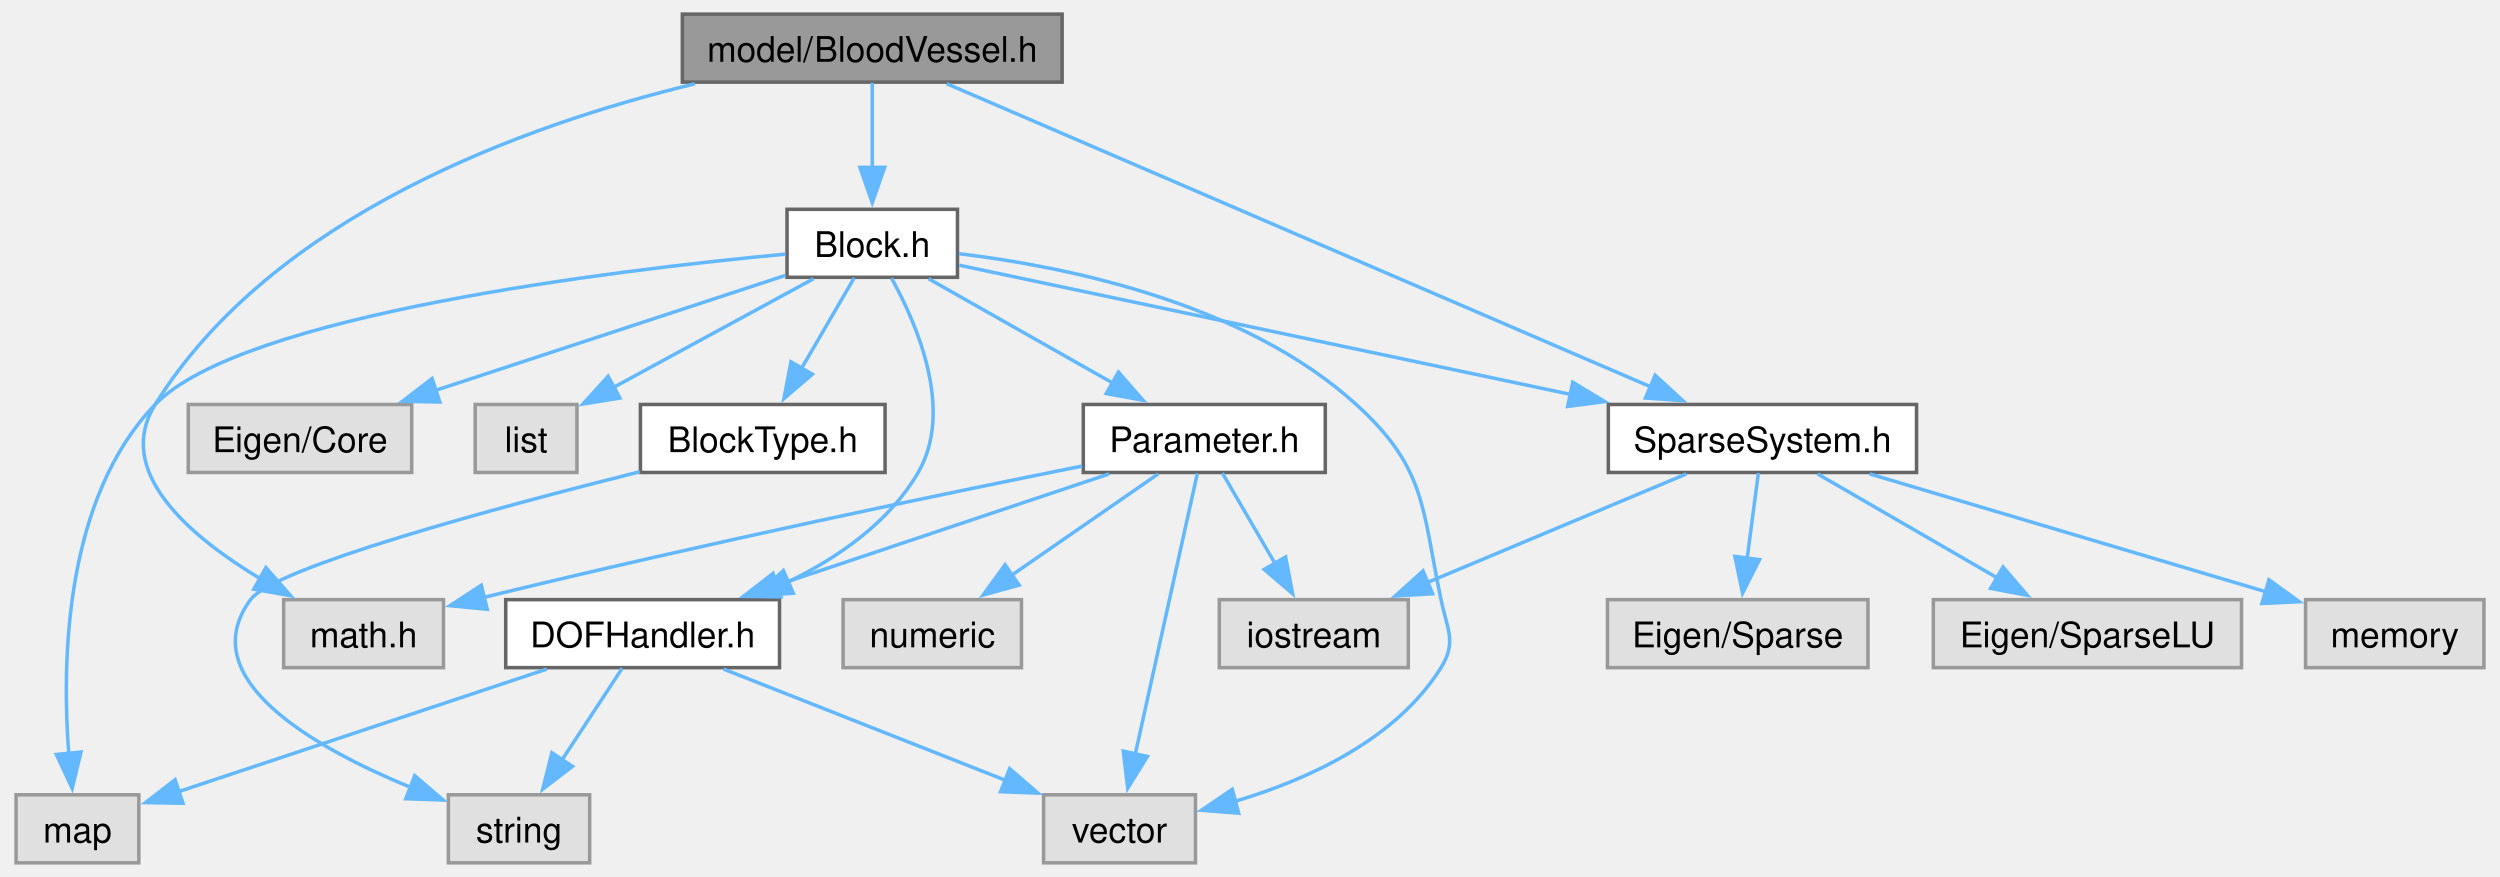
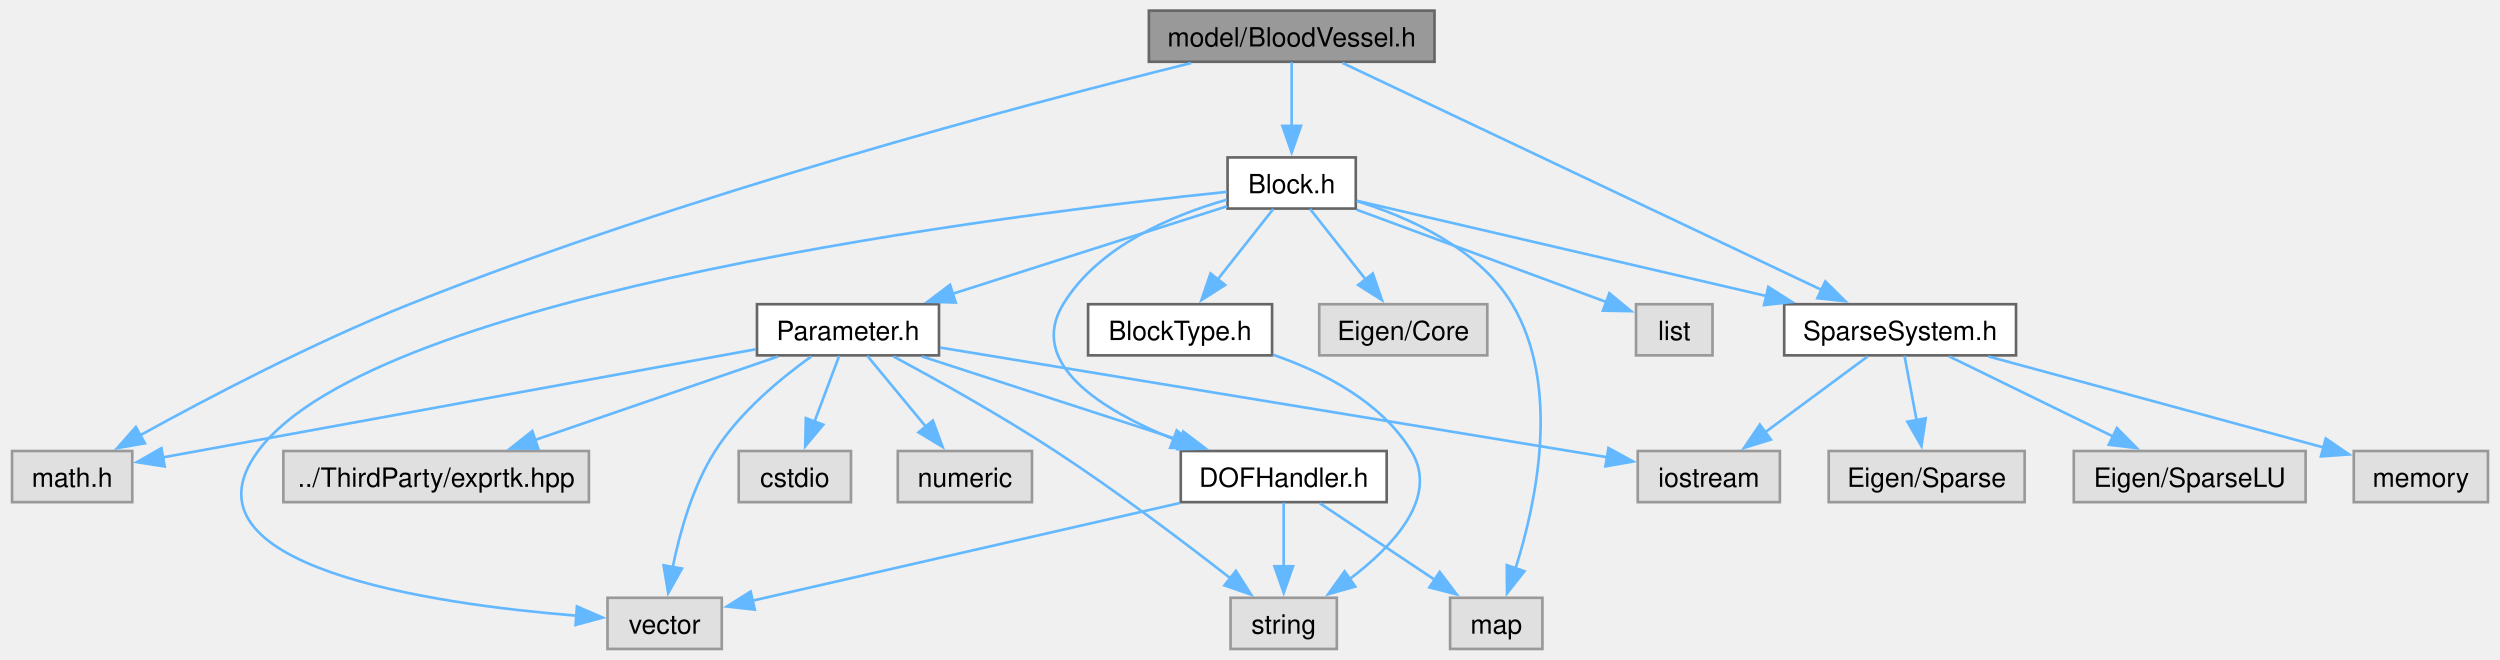
- <svg xmlns="http://www.w3.org/2000/svg" xmlns:xlink="http://www.w3.org/1999/xlink" width="707pt" height="248pt" viewBox="0.00 0.00 706.62 248.25">
+ <svg xmlns="http://www.w3.org/2000/svg" xmlns:xlink="http://www.w3.org/1999/xlink" width="940pt" height="248pt" viewBox="0.00 0.00 939.88 248.25">
  <g id="graph0" class="graph" transform="scale(1 1) rotate(0) translate(4 244.25)">
    <g id="Node000001" class="node">
      <g id="a_Node000001">
        <a xlink:title="model::BloodVessel source file">
-           <polygon fill="#999999" stroke="#666666" points="296.12,-240.25 188.62,-240.25 188.62,-221 296.12,-221 296.12,-240.25" />
-           <text text-anchor="middle" x="242.38" y="-226.75" font-family="Helvetica,sans-Serif" font-size="10.00">model/BloodVessel.h</text>
+           <polygon fill="#999999" stroke="#666666" points="535.38,-240.25 427.88,-240.25 427.88,-221 535.38,-221 535.38,-240.25" />
+           <text text-anchor="middle" x="481.62" y="-226.75" font-family="Helvetica,sans-Serif" font-size="10.00">model/BloodVessel.h</text>
        </a>
      </g>
    </g>
    <g id="Node000002" class="node">
      <g id="a_Node000002">
        <a xlink:title=" ">
-           <polygon fill="#e0e0e0" stroke="#999999" points="121,-74.5 75.75,-74.5 75.75,-55.25 121,-55.25 121,-74.5" />
-           <text text-anchor="middle" x="98.38" y="-61" font-family="Helvetica,sans-Serif" font-size="10.00">math.h</text>
+           <polygon fill="#e0e0e0" stroke="#999999" points="45.25,-74.5 0,-74.5 0,-55.25 45.25,-55.25 45.25,-74.5" />
+           <text text-anchor="middle" x="22.62" y="-61" font-family="Helvetica,sans-Serif" font-size="10.00">math.h</text>
        </a>
      </g>
    </g>
    <g id="edge1_Node000001_Node000002" class="edge">
      <g id="a_edge1_Node000001_Node000002">
        <a xlink:title=" ">
-           <path fill="none" stroke="#63b8ff" d="M192.16,-220.53C143.58,-208.78 72.59,-183.1 39.38,-129.75 27.64,-110.89 48.88,-92.61 69.07,-80.47" />
-           <polygon fill="#63b8ff" stroke="#63b8ff" points="70.73,-83.56 77.73,-75.61 67.3,-77.45 70.73,-83.56" />
+           <path fill="none" stroke="#63b8ff" d="M443.81,-220.54C381.42,-205.04 253.49,-171.13 149.62,-129.75 113.31,-115.28 73.32,-94.27 48.1,-80.35" />
+           <polygon fill="#63b8ff" stroke="#63b8ff" points="50.01,-77.4 39.58,-75.59 46.6,-83.52 50.01,-77.4" />
        </a>
      </g>
    </g>
    <g id="Node000003" class="node">
      <g id="a_Node000003">
        <a xlink:href="_block_8h.html" target="_top" xlink:title="model::Block source file">
-           <polygon fill="white" stroke="#666666" points="266.5,-185 218.25,-185 218.25,-165.75 266.5,-165.75 266.5,-185" />
-           <text text-anchor="middle" x="242.38" y="-171.5" font-family="Helvetica,sans-Serif" font-size="10.00">Block.h</text>
+           <polygon fill="white" stroke="#666666" points="505.75,-185 457.5,-185 457.5,-165.75 505.75,-165.75 505.75,-185" />
+           <text text-anchor="middle" x="481.62" y="-171.5" font-family="Helvetica,sans-Serif" font-size="10.00">Block.h</text>
        </a>
      </g>
    </g>
    <g id="edge2_Node000001_Node000003" class="edge">
      <g id="a_edge2_Node000001_Node000003">
        <a xlink:title=" ">
-           <path fill="none" stroke="#63b8ff" d="M242.38,-220.83C242.38,-214.32 242.38,-205.17 242.38,-196.87" />
-           <polygon fill="#63b8ff" stroke="#63b8ff" points="245.88,-196.87 242.38,-186.87 238.88,-196.87 245.88,-196.87" />
-         </a>
-       </g>
-     </g>
-     <g id="Node000014" class="node">
-       <g id="a_Node000014">
+           <path fill="none" stroke="#63b8ff" d="M481.62,-220.83C481.62,-214.32 481.62,-205.17 481.62,-196.87" />
+           <polygon fill="#63b8ff" stroke="#63b8ff" points="485.13,-196.87 481.63,-186.87 478.13,-196.87 485.13,-196.87" />
+         </a>
+       </g>
+     </g>
+     <g id="Node000016" class="node">
+       <g id="a_Node000016">
        <a xlink:href="_sparse_system_8h.html" target="_top" xlink:title="SparseSystem source file.">
-           <polygon fill="white" stroke="#666666" points="538,-129.75 450.75,-129.75 450.75,-110.5 538,-110.5 538,-129.75" />
-           <text text-anchor="middle" x="494.38" y="-116.25" font-family="Helvetica,sans-Serif" font-size="10.00">SparseSystem.h</text>
-         </a>
-       </g>
-     </g>
-     <g id="edge24_Node000001_Node000014" class="edge">
-       <g id="a_edge24_Node000001_Node000014">
-         <a xlink:title=" ">
-           <path fill="none" stroke="#63b8ff" d="M263.43,-220.56C307.71,-201.49 410.71,-157.15 462.88,-134.68" />
-           <polygon fill="#63b8ff" stroke="#63b8ff" points="464.01,-138.01 471.82,-130.84 461.25,-131.58 464.01,-138.01" />
+           <polygon fill="white" stroke="#666666" points="754.25,-129.75 667,-129.75 667,-110.5 754.25,-110.5 754.25,-129.75" />
+           <text text-anchor="middle" x="710.62" y="-116.25" font-family="Helvetica,sans-Serif" font-size="10.00">SparseSystem.h</text>
+         </a>
+       </g>
+     </g>
+     <g id="edge27_Node000001_Node000016" class="edge">
+       <g id="a_edge27_Node000001_Node000016">
+         <a xlink:title=" ">
+           <path fill="none" stroke="#63b8ff" d="M500.76,-220.56C540.75,-201.61 633.42,-157.7 681.11,-135.11" />
+           <polygon fill="#63b8ff" stroke="#63b8ff" points="682.48,-138.33 690.02,-130.89 679.48,-132.01 682.48,-138.33" />
        </a>
      </g>
    </g>
    <g id="Node000004" class="node">
      <g id="a_Node000004">
        <a xlink:title=" ">
-           <polygon fill="#e0e0e0" stroke="#999999" points="112,-129.75 48.75,-129.75 48.75,-110.5 112,-110.5 112,-129.75" />
-           <text text-anchor="middle" x="80.38" y="-116.25" font-family="Helvetica,sans-Serif" font-size="10.00">Eigen/Core</text>
+           <polygon fill="#e0e0e0" stroke="#999999" points="555.25,-129.75 492,-129.75 492,-110.5 555.25,-110.5 555.25,-129.75" />
+           <text text-anchor="middle" x="523.62" y="-116.25" font-family="Helvetica,sans-Serif" font-size="10.00">Eigen/Core</text>
        </a>
      </g>
    </g>
    <g id="edge3_Node000003_Node000004" class="edge">
      <g id="a_edge3_Node000003_Node000004">
        <a xlink:title=" ">
-           <path fill="none" stroke="#63b8ff" d="M217.77,-166.29C191.44,-157.63 149.33,-143.79 118.66,-133.71" />
-           <polygon fill="#63b8ff" stroke="#63b8ff" points="119.96,-130.45 109.37,-130.65 117.77,-137.1 119.96,-130.45" />
+           <path fill="none" stroke="#63b8ff" d="M488.56,-165.58C494.24,-158.38 502.46,-147.96 509.52,-139.01" />
+           <polygon fill="#63b8ff" stroke="#63b8ff" points="512.16,-141.32 515.6,-131.3 506.66,-136.98 512.16,-141.32" />
        </a>
      </g>
    </g>
    <g id="Node000005" class="node">
      <g id="a_Node000005">
        <a xlink:title=" ">
-           <polygon fill="#e0e0e0" stroke="#999999" points="158.78,-129.75 129.97,-129.75 129.97,-110.5 158.78,-110.5 158.78,-129.75" />
-           <text text-anchor="middle" x="144.38" y="-116.25" font-family="Helvetica,sans-Serif" font-size="10.00">list</text>
+           <polygon fill="#e0e0e0" stroke="#999999" points="640.02,-129.75 611.23,-129.75 611.23,-110.5 640.02,-110.5 640.02,-129.75" />
+           <text text-anchor="middle" x="625.62" y="-116.25" font-family="Helvetica,sans-Serif" font-size="10.00">list</text>
        </a>
      </g>
    </g>
    <g id="edge4_Node000003_Node000005" class="edge">
      <g id="a_edge4_Node000003_Node000005">
        <a xlink:title=" ">
-           <path fill="none" stroke="#63b8ff" d="M225.75,-165.34C210.14,-156.86 186.59,-144.06 168.83,-134.42" />
-           <polygon fill="#63b8ff" stroke="#63b8ff" points="170.94,-131.58 160.48,-129.88 167.6,-137.73 170.94,-131.58" />
+           <path fill="none" stroke="#63b8ff" d="M506.05,-165.34C532.19,-155.67 573.48,-140.41 600.05,-130.58" />
+           <polygon fill="#63b8ff" stroke="#63b8ff" points="601.2,-133.89 609.37,-127.14 598.78,-127.32 601.2,-133.89" />
        </a>
      </g>
    </g>
    <g id="Node000006" class="node">
      <g id="a_Node000006">
        <a xlink:title=" ">
-           <polygon fill="#e0e0e0" stroke="#999999" points="34.75,-19.25 0,-19.25 0,0 34.75,0 34.75,-19.25" />
-           <text text-anchor="middle" x="17.38" y="-5.75" font-family="Helvetica,sans-Serif" font-size="10.00">map</text>
+           <polygon fill="#e0e0e0" stroke="#999999" points="576,-19.25 541.25,-19.25 541.25,0 576,0 576,-19.25" />
+           <text text-anchor="middle" x="558.62" y="-5.75" font-family="Helvetica,sans-Serif" font-size="10.00">map</text>
        </a>
      </g>
    </g>
    <g id="edge5_Node000003_Node000006" class="edge">
      <g id="a_edge5_Node000003_Node000006">
        <a xlink:title=" ">
-           <path fill="none" stroke="#63b8ff" d="M217.83,-172.32C169.35,-167.76 63.89,-155.11 39.38,-129.75 13.75,-103.24 12.9,-57.17 14.92,-30.77" />
-           <polygon fill="#63b8ff" stroke="#63b8ff" points="18.37,-31.36 15.89,-21.06 11.41,-30.66 18.37,-31.36" />
+           <path fill="none" stroke="#63b8ff" d="M506.06,-168.59C525.7,-162.51 552.03,-150.81 564.62,-129.75 583.07,-98.89 573.74,-55.11 565.82,-30.12" />
+           <polygon fill="#63b8ff" stroke="#63b8ff" points="569.23,-29.25 562.67,-20.93 562.61,-31.52 569.23,-29.25" />
        </a>
      </g>
    </g>
    <g id="Node000007" class="node">
      <g id="a_Node000007">
        <a xlink:title=" ">
-           <polygon fill="#e0e0e0" stroke="#999999" points="333.88,-19.25 290.88,-19.25 290.88,0 333.88,0 333.88,-19.25" />
-           <text text-anchor="middle" x="312.38" y="-5.75" font-family="Helvetica,sans-Serif" font-size="10.00">vector</text>
+           <polygon fill="#e0e0e0" stroke="#999999" points="267.12,-19.25 224.12,-19.25 224.12,0 267.12,0 267.12,-19.25" />
+           <text text-anchor="middle" x="245.62" y="-5.75" font-family="Helvetica,sans-Serif" font-size="10.00">vector</text>
        </a>
      </g>
    </g>
    <g id="edge6_Node000003_Node000007" class="edge">
      <g id="a_edge6_Node000003_Node000007">
        <a xlink:title=" ">
-           <path fill="none" stroke="#63b8ff" d="M266.93,-172.43C296.94,-168.83 347.64,-158.61 379.38,-129.75 399.18,-111.74 397.93,-100.71 403.38,-74.5 405.12,-66.12 407.9,-62.51 403.38,-55.25 390.65,-34.84 365.57,-23.5 344.96,-17.37" />
-           <polygon fill="#63b8ff" stroke="#63b8ff" points="346.1,-14.05 335.54,-14.86 344.3,-20.82 346.1,-14.05" />
+           <path fill="none" stroke="#63b8ff" d="M457.23,-172.04C378.99,-163.99 136.92,-134.53 92.62,-74.5 60.45,-30.9 158.34,-16.88 212.4,-12.52" />
+           <polygon fill="#63b8ff" stroke="#63b8ff" points="212.61,-16.01 222.33,-11.79 212.1,-9.03 212.61,-16.01" />
        </a>
      </g>
    </g>
    <g id="Node000008" class="node">
      <g id="a_Node000008">
        <a xlink:href="_block_type_8h.html" target="_top" xlink:title="Specifies the types of blocks and their parameters.">
-           <polygon fill="white" stroke="#666666" points="246,-129.75 176.75,-129.75 176.75,-110.5 246,-110.5 246,-129.75" />
-           <text text-anchor="middle" x="211.38" y="-116.25" font-family="Helvetica,sans-Serif" font-size="10.00">BlockType.h</text>
+           <polygon fill="white" stroke="#666666" points="474.25,-129.75 405,-129.75 405,-110.5 474.25,-110.5 474.25,-129.75" />
+           <text text-anchor="middle" x="439.62" y="-116.25" font-family="Helvetica,sans-Serif" font-size="10.00">BlockType.h</text>
        </a>
      </g>
    </g>
    <g id="edge7_Node000003_Node000008" class="edge">
      <g id="a_edge7_Node000003_Node000008">
        <a xlink:title=" ">
-           <path fill="none" stroke="#63b8ff" d="M237.26,-165.58C233.2,-158.61 227.38,-148.62 222.29,-139.87" />
-           <polygon fill="#63b8ff" stroke="#63b8ff" points="225.42,-138.3 217.37,-131.42 219.37,-141.82 225.42,-138.3" />
+           <path fill="none" stroke="#63b8ff" d="M474.69,-165.58C469.01,-158.38 460.79,-147.96 453.73,-139.01" />
+           <polygon fill="#63b8ff" stroke="#63b8ff" points="456.59,-136.98 447.65,-131.3 451.09,-141.32 456.59,-136.98" />
        </a>
      </g>
    </g>
    <g id="Node000010" class="node">
      <g id="a_Node000010">
        <a xlink:href="_d_o_f_handler_8h.html" target="_top" xlink:title="model::DOFHandler source file">
-           <polygon fill="white" stroke="#666666" points="216.12,-74.5 138.62,-74.5 138.62,-55.25 216.12,-55.25 216.12,-74.5" />
-           <text text-anchor="middle" x="177.38" y="-61" font-family="Helvetica,sans-Serif" font-size="10.00">DOFHandler.h</text>
+           <polygon fill="white" stroke="#666666" points="517.38,-74.5 439.88,-74.5 439.88,-55.25 517.38,-55.25 517.38,-74.5" />
+           <text text-anchor="middle" x="478.62" y="-61" font-family="Helvetica,sans-Serif" font-size="10.00">DOFHandler.h</text>
        </a>
      </g>
    </g>
    <g id="edge9_Node000003_Node000010" class="edge">
      <g id="a_edge9_Node000003_Node000010">
        <a xlink:title=" ">
-           <path fill="none" stroke="#63b8ff" d="M247.83,-165.49C255.02,-152.54 265.59,-128.12 255.38,-110.5 247.19,-96.38 232.67,-86.35 218.36,-79.42" />
-           <polygon fill="#63b8ff" stroke="#63b8ff" points="220.02,-76.33 209.45,-75.52 217.21,-82.74 220.02,-76.33" />
+           <path fill="none" stroke="#63b8ff" d="M457.15,-169.08C436.73,-163.23 408.9,-151.6 395.62,-129.75 382,-107.32 410.12,-89.88 437.25,-78.93" />
+           <polygon fill="#63b8ff" stroke="#63b8ff" points="438.36,-82.25 446.48,-75.45 435.89,-75.7 438.36,-82.25" />
        </a>
      </g>
    </g>
    <g id="Node000011" class="node">
      <g id="a_Node000011">
        <a xlink:href="_parameter_8h.html" target="_top" xlink:title="model::Parameter source file">
-           <polygon fill="white" stroke="#666666" points="370.62,-129.75 302.12,-129.75 302.12,-110.5 370.62,-110.5 370.62,-129.75" />
-           <text text-anchor="middle" x="336.38" y="-116.25" font-family="Helvetica,sans-Serif" font-size="10.00">Parameter.h</text>
+           <polygon fill="white" stroke="#666666" points="348.88,-129.75 280.38,-129.75 280.38,-110.5 348.88,-110.5 348.88,-129.75" />
+           <text text-anchor="middle" x="314.62" y="-116.25" font-family="Helvetica,sans-Serif" font-size="10.00">Parameter.h</text>
        </a>
      </g>
    </g>
    <g id="edge13_Node000003_Node000011" class="edge">
      <g id="a_edge13_Node000003_Node000011">
        <a xlink:title=" ">
-           <path fill="none" stroke="#63b8ff" d="M258.32,-165.34C272.64,-157.23 293.91,-145.18 310.63,-135.71" />
-           <polygon fill="#63b8ff" stroke="#63b8ff" points="312.06,-138.92 319.03,-130.95 308.61,-132.83 312.06,-138.92" />
-         </a>
-       </g>
-     </g>
-     <g id="edge19_Node000003_Node000014" class="edge">
-       <g id="a_edge19_Node000003_Node000014">
-         <a xlink:title=" ">
-           <path fill="none" stroke="#63b8ff" d="M267,-169.17C306.89,-160.74 386.57,-143.9 440.2,-132.57" />
-           <polygon fill="#63b8ff" stroke="#63b8ff" points="440.68,-136.05 449.74,-130.56 439.23,-129.2 440.68,-136.05" />
+           <path fill="none" stroke="#63b8ff" d="M457.34,-166.63C430.23,-157.99 385.97,-143.87 353.92,-133.65" />
+           <polygon fill="#63b8ff" stroke="#63b8ff" points="355.17,-130.38 344.58,-130.68 353.04,-137.05 355.17,-130.38" />
+         </a>
+       </g>
+     </g>
+     <g id="edge22_Node000003_Node000016" class="edge">
+       <g id="a_edge22_Node000003_Node000016">
+         <a xlink:title=" ">
+           <path fill="none" stroke="#63b8ff" d="M506.13,-168.68C542.77,-160.16 612.62,-143.91 660.39,-132.81" />
+           <polygon fill="#63b8ff" stroke="#63b8ff" points="661.01,-136.26 669.96,-130.58 659.42,-129.44 661.01,-136.26" />
        </a>
      </g>
    </g>
    <g id="Node000009" class="node">
      <g id="a_Node000009">
        <a xlink:title=" ">
-           <polygon fill="#e0e0e0" stroke="#999999" points="162.38,-19.25 122.38,-19.25 122.38,0 162.38,0 162.38,-19.25" />
-           <text text-anchor="middle" x="142.38" y="-5.75" font-family="Helvetica,sans-Serif" font-size="10.00">string</text>
+           <polygon fill="#e0e0e0" stroke="#999999" points="498.62,-19.25 458.62,-19.25 458.62,0 498.62,0 498.62,-19.25" />
+           <text text-anchor="middle" x="478.62" y="-5.75" font-family="Helvetica,sans-Serif" font-size="10.00">string</text>
        </a>
      </g>
    </g>
    <g id="edge8_Node000008_Node000009" class="edge">
      <g id="a_edge8_Node000008_Node000009">
        <a xlink:title=" ">
-           <path fill="none" stroke="#63b8ff" d="M176.6,-110.72C135.88,-100.52 73.08,-83.58 66.38,-74.5 49.92,-52.22 84.06,-32.75 111.76,-21.33" />
-           <polygon fill="#63b8ff" stroke="#63b8ff" points="112.86,-24.66 120.91,-17.77 110.32,-18.14 112.86,-24.66" />
+           <path fill="none" stroke="#63b8ff" d="M474.63,-110.72C493.55,-104.2 515.3,-93.04 526.62,-74.5 537.24,-57.12 519.9,-38.67 503.17,-26.09" />
+           <polygon fill="#63b8ff" stroke="#63b8ff" points="505.56,-23.49 495.36,-20.62 501.54,-29.22 505.56,-23.49" />
        </a>
      </g>
    </g>
    <g id="edge10_Node000010_Node000006" class="edge">
      <g id="a_edge10_Node000010_Node000006">
        <a xlink:title=" ">
-           <path fill="none" stroke="#63b8ff" d="M150.23,-54.84C121.27,-45.2 75.57,-29.99 46.04,-20.16" />
-           <polygon fill="#63b8ff" stroke="#63b8ff" points="47.24,-16.87 36.64,-17.04 45.02,-23.52 47.24,-16.87" />
+           <path fill="none" stroke="#63b8ff" d="M492.2,-54.84C504.03,-46.96 521.46,-35.36 535.5,-26.02" />
+           <polygon fill="#63b8ff" stroke="#63b8ff" points="537.34,-29 543.73,-20.54 533.46,-23.17 537.34,-29" />
        </a>
      </g>
    </g>
    <g id="edge12_Node000010_Node000007" class="edge">
      <g id="a_edge12_Node000010_Node000007">
        <a xlink:title=" ">
-           <path fill="none" stroke="#63b8ff" d="M200.28,-54.84C222.2,-46.2 255.47,-33.07 280.08,-23.36" />
-           <polygon fill="#63b8ff" stroke="#63b8ff" points="281.28,-26.65 289.3,-19.73 278.71,-20.14 281.28,-26.65" />
+           <path fill="none" stroke="#63b8ff" d="M439.63,-54.96C394.51,-44.65 321.01,-27.85 278.62,-18.16" />
+           <polygon fill="#63b8ff" stroke="#63b8ff" points="279.54,-14.79 269.01,-15.97 277.98,-21.61 279.54,-14.79" />
        </a>
      </g>
    </g>
    <g id="edge11_Node000010_Node000009" class="edge">
      <g id="a_edge11_Node000010_Node000009">
        <a xlink:title=" ">
-           <path fill="none" stroke="#63b8ff" d="M171.6,-55.08C166.96,-48.03 160.3,-37.9 154.51,-29.08" />
-           <polygon fill="#63b8ff" stroke="#63b8ff" points="157.53,-27.31 149.11,-20.87 151.68,-31.15 157.53,-27.31" />
+           <path fill="none" stroke="#63b8ff" d="M478.62,-55.08C478.62,-48.57 478.62,-39.42 478.62,-31.12" />
+           <polygon fill="#63b8ff" stroke="#63b8ff" points="482.13,-31.12 478.63,-21.12 475.13,-31.12 482.13,-31.12" />
        </a>
      </g>
    </g>
    <g id="edge14_Node000011_Node000002" class="edge">
      <g id="a_edge14_Node000011_Node000002">
        <a xlink:title=" ">
-           <path fill="none" stroke="#63b8ff" d="M301.8,-112.32C262.76,-104.5 197.09,-90.91 132.19,-75.09" />
-           <polygon fill="#63b8ff" stroke="#63b8ff" points="133.37,-71.78 122.83,-72.79 131.7,-78.58 133.37,-71.78" />
-         </a>
-       </g>
-     </g>
-     <g id="edge17_Node000011_Node000007" class="edge">
-       <g id="a_edge17_Node000011_Node000007">
-         <a xlink:title=" ">
-           <path fill="none" stroke="#63b8ff" d="M334.41,-110.25C330.6,-93 322.1,-54.58 316.84,-30.81" />
-           <polygon fill="#63b8ff" stroke="#63b8ff" points="320.27,-30.11 314.69,-21.1 313.44,-31.62 320.27,-30.11" />
-         </a>
-       </g>
-     </g>
-     <g id="edge18_Node000011_Node000010" class="edge">
-       <g id="a_edge18_Node000011_Node000010">
-         <a xlink:title=" ">
-           <path fill="none" stroke="#63b8ff" d="M309.4,-110.09C283.48,-101.41 244.06,-88.21 215.04,-78.49" />
-           <polygon fill="#63b8ff" stroke="#63b8ff" points="216.51,-75.29 205.91,-75.43 214.29,-81.93 216.51,-75.29" />
+           <path fill="none" stroke="#63b8ff" d="M279.98,-112.81C223.57,-102.52 112.54,-82.27 56.57,-72.07" />
+           <polygon fill="#63b8ff" stroke="#63b8ff" points="57.46,-68.67 47,-70.32 56.21,-75.56 57.46,-68.67" />
+         </a>
+       </g>
+     </g>
+     <g id="edge19_Node000011_Node000007" class="edge">
+       <g id="a_edge19_Node000011_Node000007">
+         <a xlink:title=" ">
+           <path fill="none" stroke="#63b8ff" d="M300.82,-110.09C289.54,-102.02 273.98,-89.23 264.62,-74.5 256.17,-61.18 251.33,-43.92 248.65,-30.7" />
+           <polygon fill="#63b8ff" stroke="#63b8ff" points="252.13,-30.26 246.96,-21.01 245.23,-31.47 252.13,-30.26" />
+         </a>
+       </g>
+     </g>
+     <g id="edge18_Node000011_Node000009" class="edge">
+       <g id="a_edge18_Node000011_Node000009">
+         <a xlink:title=" ">
+           <path fill="none" stroke="#63b8ff" d="M331.71,-110.12C347.75,-101.48 372.26,-87.82 392.62,-74.5 415.91,-59.27 441.36,-40.02 458.48,-26.65" />
+           <polygon fill="#63b8ff" stroke="#63b8ff" points="460.64,-29.41 466.34,-20.47 456.31,-23.91 460.64,-29.41" />
+         </a>
+       </g>
+     </g>
+     <g id="edge21_Node000011_Node000010" class="edge">
+       <g id="a_edge21_Node000011_Node000010">
+         <a xlink:title=" ">
+           <path fill="none" stroke="#63b8ff" d="M342.45,-110.09C369.19,-101.41 409.84,-88.21 439.77,-78.49" />
+           <polygon fill="#63b8ff" stroke="#63b8ff" points="440.8,-81.84 449.23,-75.42 438.64,-75.18 440.8,-81.84" />
        </a>
      </g>
    </g>
    <g id="Node000012" class="node">
      <g id="a_Node000012">
        <a xlink:title=" ">
-           <polygon fill="#e0e0e0" stroke="#999999" points="394.12,-74.5 340.62,-74.5 340.62,-55.25 394.12,-55.25 394.12,-74.5" />
-           <text text-anchor="middle" x="367.38" y="-61" font-family="Helvetica,sans-Serif" font-size="10.00">iostream</text>
+           <polygon fill="#e0e0e0" stroke="#999999" points="315.75,-74.5 273.5,-74.5 273.5,-55.25 315.75,-55.25 315.75,-74.5" />
+           <text text-anchor="middle" x="294.62" y="-61" font-family="Helvetica,sans-Serif" font-size="10.00">cstdio</text>
        </a>
      </g>
    </g>
    <g id="edge15_Node000011_Node000012" class="edge">
      <g id="a_edge15_Node000011_Node000012">
        <a xlink:title=" ">
-           <path fill="none" stroke="#63b8ff" d="M341.49,-110.33C345.55,-103.36 351.37,-93.37 356.46,-84.62" />
-           <polygon fill="#63b8ff" stroke="#63b8ff" points="359.38,-86.57 361.38,-76.17 353.33,-83.05 359.38,-86.57" />
+           <path fill="none" stroke="#63b8ff" d="M311.32,-110.33C308.79,-103.59 305.2,-94.02 301.99,-85.49" />
+           <polygon fill="#63b8ff" stroke="#63b8ff" points="305.32,-84.41 298.53,-76.28 298.77,-86.87 305.32,-84.41" />
        </a>
      </g>
    </g>
    <g id="Node000013" class="node">
      <g id="a_Node000013">
        <a xlink:title=" ">
-           <polygon fill="#e0e0e0" stroke="#999999" points="284.62,-74.5 234.12,-74.5 234.12,-55.25 284.62,-55.25 284.62,-74.5" />
-           <text text-anchor="middle" x="259.38" y="-61" font-family="Helvetica,sans-Serif" font-size="10.00">numeric</text>
+           <polygon fill="#e0e0e0" stroke="#999999" points="665.38,-74.5 611.88,-74.5 611.88,-55.25 665.38,-55.25 665.38,-74.5" />
+           <text text-anchor="middle" x="638.62" y="-61" font-family="Helvetica,sans-Serif" font-size="10.00">iostream</text>
        </a>
      </g>
    </g>
    <g id="edge16_Node000011_Node000013" class="edge">
      <g id="a_edge16_Node000011_Node000013">
        <a xlink:title=" ">
-           <path fill="none" stroke="#63b8ff" d="M323.31,-110.09C311.92,-102.21 295.15,-90.61 281.64,-81.27" />
-           <polygon fill="#63b8ff" stroke="#63b8ff" points="283.96,-78.62 273.75,-75.81 279.98,-84.38 283.96,-78.62" />
-         </a>
-       </g>
-     </g>
-     <g id="edge22_Node000014_Node000012" class="edge">
-       <g id="a_edge22_Node000014_Node000012">
-         <a xlink:title=" ">
-           <path fill="none" stroke="#63b8ff" d="M472.83,-110.09C452.76,-101.68 422.57,-89.02 399.63,-79.4" />
-           <polygon fill="#63b8ff" stroke="#63b8ff" points="401,-76.18 390.42,-75.54 398.29,-82.63 401,-76.18" />
+           <path fill="none" stroke="#63b8ff" d="M349.3,-113.43C410.46,-103.37 537.05,-82.57 600.55,-72.13" />
+           <polygon fill="#63b8ff" stroke="#63b8ff" points="600.85,-75.63 610.15,-70.55 599.72,-68.72 600.85,-75.63" />
+         </a>
+       </g>
+     </g>
+     <g id="Node000014" class="node">
+       <g id="a_Node000014">
+         <a xlink:title=" ">
+           <polygon fill="#e0e0e0" stroke="#999999" points="383.88,-74.5 333.38,-74.5 333.38,-55.25 383.88,-55.25 383.88,-74.5" />
+           <text text-anchor="middle" x="358.62" y="-61" font-family="Helvetica,sans-Serif" font-size="10.00">numeric</text>
+         </a>
+       </g>
+     </g>
+     <g id="edge17_Node000011_Node000014" class="edge">
+       <g id="a_edge17_Node000011_Node000014">
+         <a xlink:title=" ">
+           <path fill="none" stroke="#63b8ff" d="M321.89,-110.33C327.91,-103.05 336.64,-92.48 344.08,-83.48" />
+           <polygon fill="#63b8ff" stroke="#63b8ff" points="346.57,-85.96 350.24,-76.03 341.17,-81.51 346.57,-85.96" />
        </a>
      </g>
    </g>
    <g id="Node000015" class="node">
      <g id="a_Node000015">
        <a xlink:title=" ">
-           <polygon fill="#e0e0e0" stroke="#999999" points="524.25,-74.5 450.5,-74.5 450.5,-55.25 524.25,-55.25 524.25,-74.5" />
-           <text text-anchor="middle" x="487.38" y="-61" font-family="Helvetica,sans-Serif" font-size="10.00">Eigen/Sparse</text>
-         </a>
-       </g>
-     </g>
-     <g id="edge20_Node000014_Node000015" class="edge">
-       <g id="a_edge20_Node000014_Node000015">
-         <a xlink:title=" ">
-           <path fill="none" stroke="#63b8ff" d="M493.22,-110.33C492.35,-103.74 491.13,-94.46 490.03,-86.07" />
-           <polygon fill="#63b8ff" stroke="#63b8ff" points="493.53,-85.82 488.75,-76.36 486.59,-86.73 493.53,-85.82" />
-         </a>
-       </g>
-     </g>
-     <g id="Node000016" class="node">
-       <g id="a_Node000016">
-         <a xlink:title=" ">
-           <polygon fill="#e0e0e0" stroke="#999999" points="630,-74.5 542.75,-74.5 542.75,-55.25 630,-55.25 630,-74.5" />
-           <text text-anchor="middle" x="586.38" y="-61" font-family="Helvetica,sans-Serif" font-size="10.00">Eigen/SparseLU</text>
-         </a>
-       </g>
-     </g>
-     <g id="edge21_Node000014_Node000016" class="edge">
-       <g id="a_edge21_Node000014_Node000016">
-         <a xlink:title=" ">
-           <path fill="none" stroke="#63b8ff" d="M509.98,-110.09C523.99,-101.98 544.81,-89.93 561.18,-80.46" />
-           <polygon fill="#63b8ff" stroke="#63b8ff" points="562.48,-83.75 569.38,-75.71 558.97,-77.69 562.48,-83.75" />
+           <polygon fill="#e0e0e0" stroke="#999999" points="217.12,-74.5 102.12,-74.5 102.12,-55.25 217.12,-55.25 217.12,-74.5" />
+           <text text-anchor="middle" x="159.62" y="-61" font-family="Helvetica,sans-Serif" font-size="10.00">../ThirdParty/exprtk.hpp</text>
+         </a>
+       </g>
+     </g>
+     <g id="edge20_Node000011_Node000015" class="edge">
+       <g id="a_edge20_Node000011_Node000015">
+         <a xlink:title=" ">
+           <path fill="none" stroke="#63b8ff" d="M288.33,-110.09C263.17,-101.45 224.97,-88.32 196.72,-78.62" />
+           <polygon fill="#63b8ff" stroke="#63b8ff" points="198.07,-75.38 187.48,-75.44 195.8,-82 198.07,-75.38" />
+         </a>
+       </g>
+     </g>
+     <g id="edge25_Node000016_Node000013" class="edge">
+       <g id="a_edge25_Node000016_Node000013">
+         <a xlink:title=" ">
+           <path fill="none" stroke="#63b8ff" d="M698.41,-110.09C687.8,-102.24 672.19,-90.7 659.58,-81.37" />
+           <polygon fill="#63b8ff" stroke="#63b8ff" points="662,-78.81 651.88,-75.67 657.83,-84.44 662,-78.81" />
        </a>
      </g>
    </g>
    <g id="Node000017" class="node">
      <g id="a_Node000017">
        <a xlink:title=" ">
-           <polygon fill="#e0e0e0" stroke="#999999" points="698.62,-74.5 648.12,-74.5 648.12,-55.25 698.62,-55.25 698.62,-74.5" />
-           <text text-anchor="middle" x="673.38" y="-61" font-family="Helvetica,sans-Serif" font-size="10.00">memory</text>
-         </a>
-       </g>
-     </g>
-     <g id="edge23_Node000014_Node000017" class="edge">
-       <g id="a_edge23_Node000014_Node000017">
-         <a xlink:title=" ">
-           <path fill="none" stroke="#63b8ff" d="M524.74,-110.09C555.7,-100.88 603.75,-86.59 636.79,-76.76" />
-           <polygon fill="#63b8ff" stroke="#63b8ff" points="637.76,-80.12 646.35,-73.92 635.76,-73.41 637.76,-80.12" />
+           <polygon fill="#e0e0e0" stroke="#999999" points="757.5,-74.5 683.75,-74.5 683.75,-55.25 757.5,-55.25 757.5,-74.5" />
+           <text text-anchor="middle" x="720.62" y="-61" font-family="Helvetica,sans-Serif" font-size="10.00">Eigen/Sparse</text>
+         </a>
+       </g>
+     </g>
+     <g id="edge23_Node000016_Node000017" class="edge">
+       <g id="a_edge23_Node000016_Node000017">
+         <a xlink:title=" ">
+           <path fill="none" stroke="#63b8ff" d="M712.28,-110.33C713.51,-103.74 715.26,-94.46 716.83,-86.07" />
+           <polygon fill="#63b8ff" stroke="#63b8ff" points="720.25,-86.82 718.66,-76.35 713.37,-85.53 720.25,-86.82" />
+         </a>
+       </g>
+     </g>
+     <g id="Node000018" class="node">
+       <g id="a_Node000018">
+         <a xlink:title=" ">
+           <polygon fill="#e0e0e0" stroke="#999999" points="863.25,-74.5 776,-74.5 776,-55.25 863.25,-55.25 863.25,-74.5" />
+           <text text-anchor="middle" x="819.62" y="-61" font-family="Helvetica,sans-Serif" font-size="10.00">Eigen/SparseLU</text>
+         </a>
+       </g>
+     </g>
+     <g id="edge24_Node000016_Node000018" class="edge">
+       <g id="a_edge24_Node000016_Node000018">
+         <a xlink:title=" ">
+           <path fill="none" stroke="#63b8ff" d="M729.12,-110.09C746.03,-101.83 771.31,-89.48 790.86,-79.93" />
+           <polygon fill="#63b8ff" stroke="#63b8ff" points="792.24,-83.15 799.68,-75.62 789.16,-76.86 792.24,-83.15" />
+         </a>
+       </g>
+     </g>
+     <g id="Node000019" class="node">
+       <g id="a_Node000019">
+         <a xlink:title=" ">
+           <polygon fill="#e0e0e0" stroke="#999999" points="931.88,-74.5 881.38,-74.5 881.38,-55.25 931.88,-55.25 931.88,-74.5" />
+           <text text-anchor="middle" x="906.62" y="-61" font-family="Helvetica,sans-Serif" font-size="10.00">memory</text>
+         </a>
+       </g>
+     </g>
+     <g id="edge26_Node000016_Node000019" class="edge">
+       <g id="a_edge26_Node000016_Node000019">
+         <a xlink:title=" ">
+           <path fill="none" stroke="#63b8ff" d="M743.87,-110.09C778.86,-100.59 833.77,-85.67 869.99,-75.83" />
+           <polygon fill="#63b8ff" stroke="#63b8ff" points="870.84,-79.22 879.58,-73.22 869.01,-72.47 870.84,-79.22" />
        </a>
      </g>
    </g>
  </g>
</svg>
